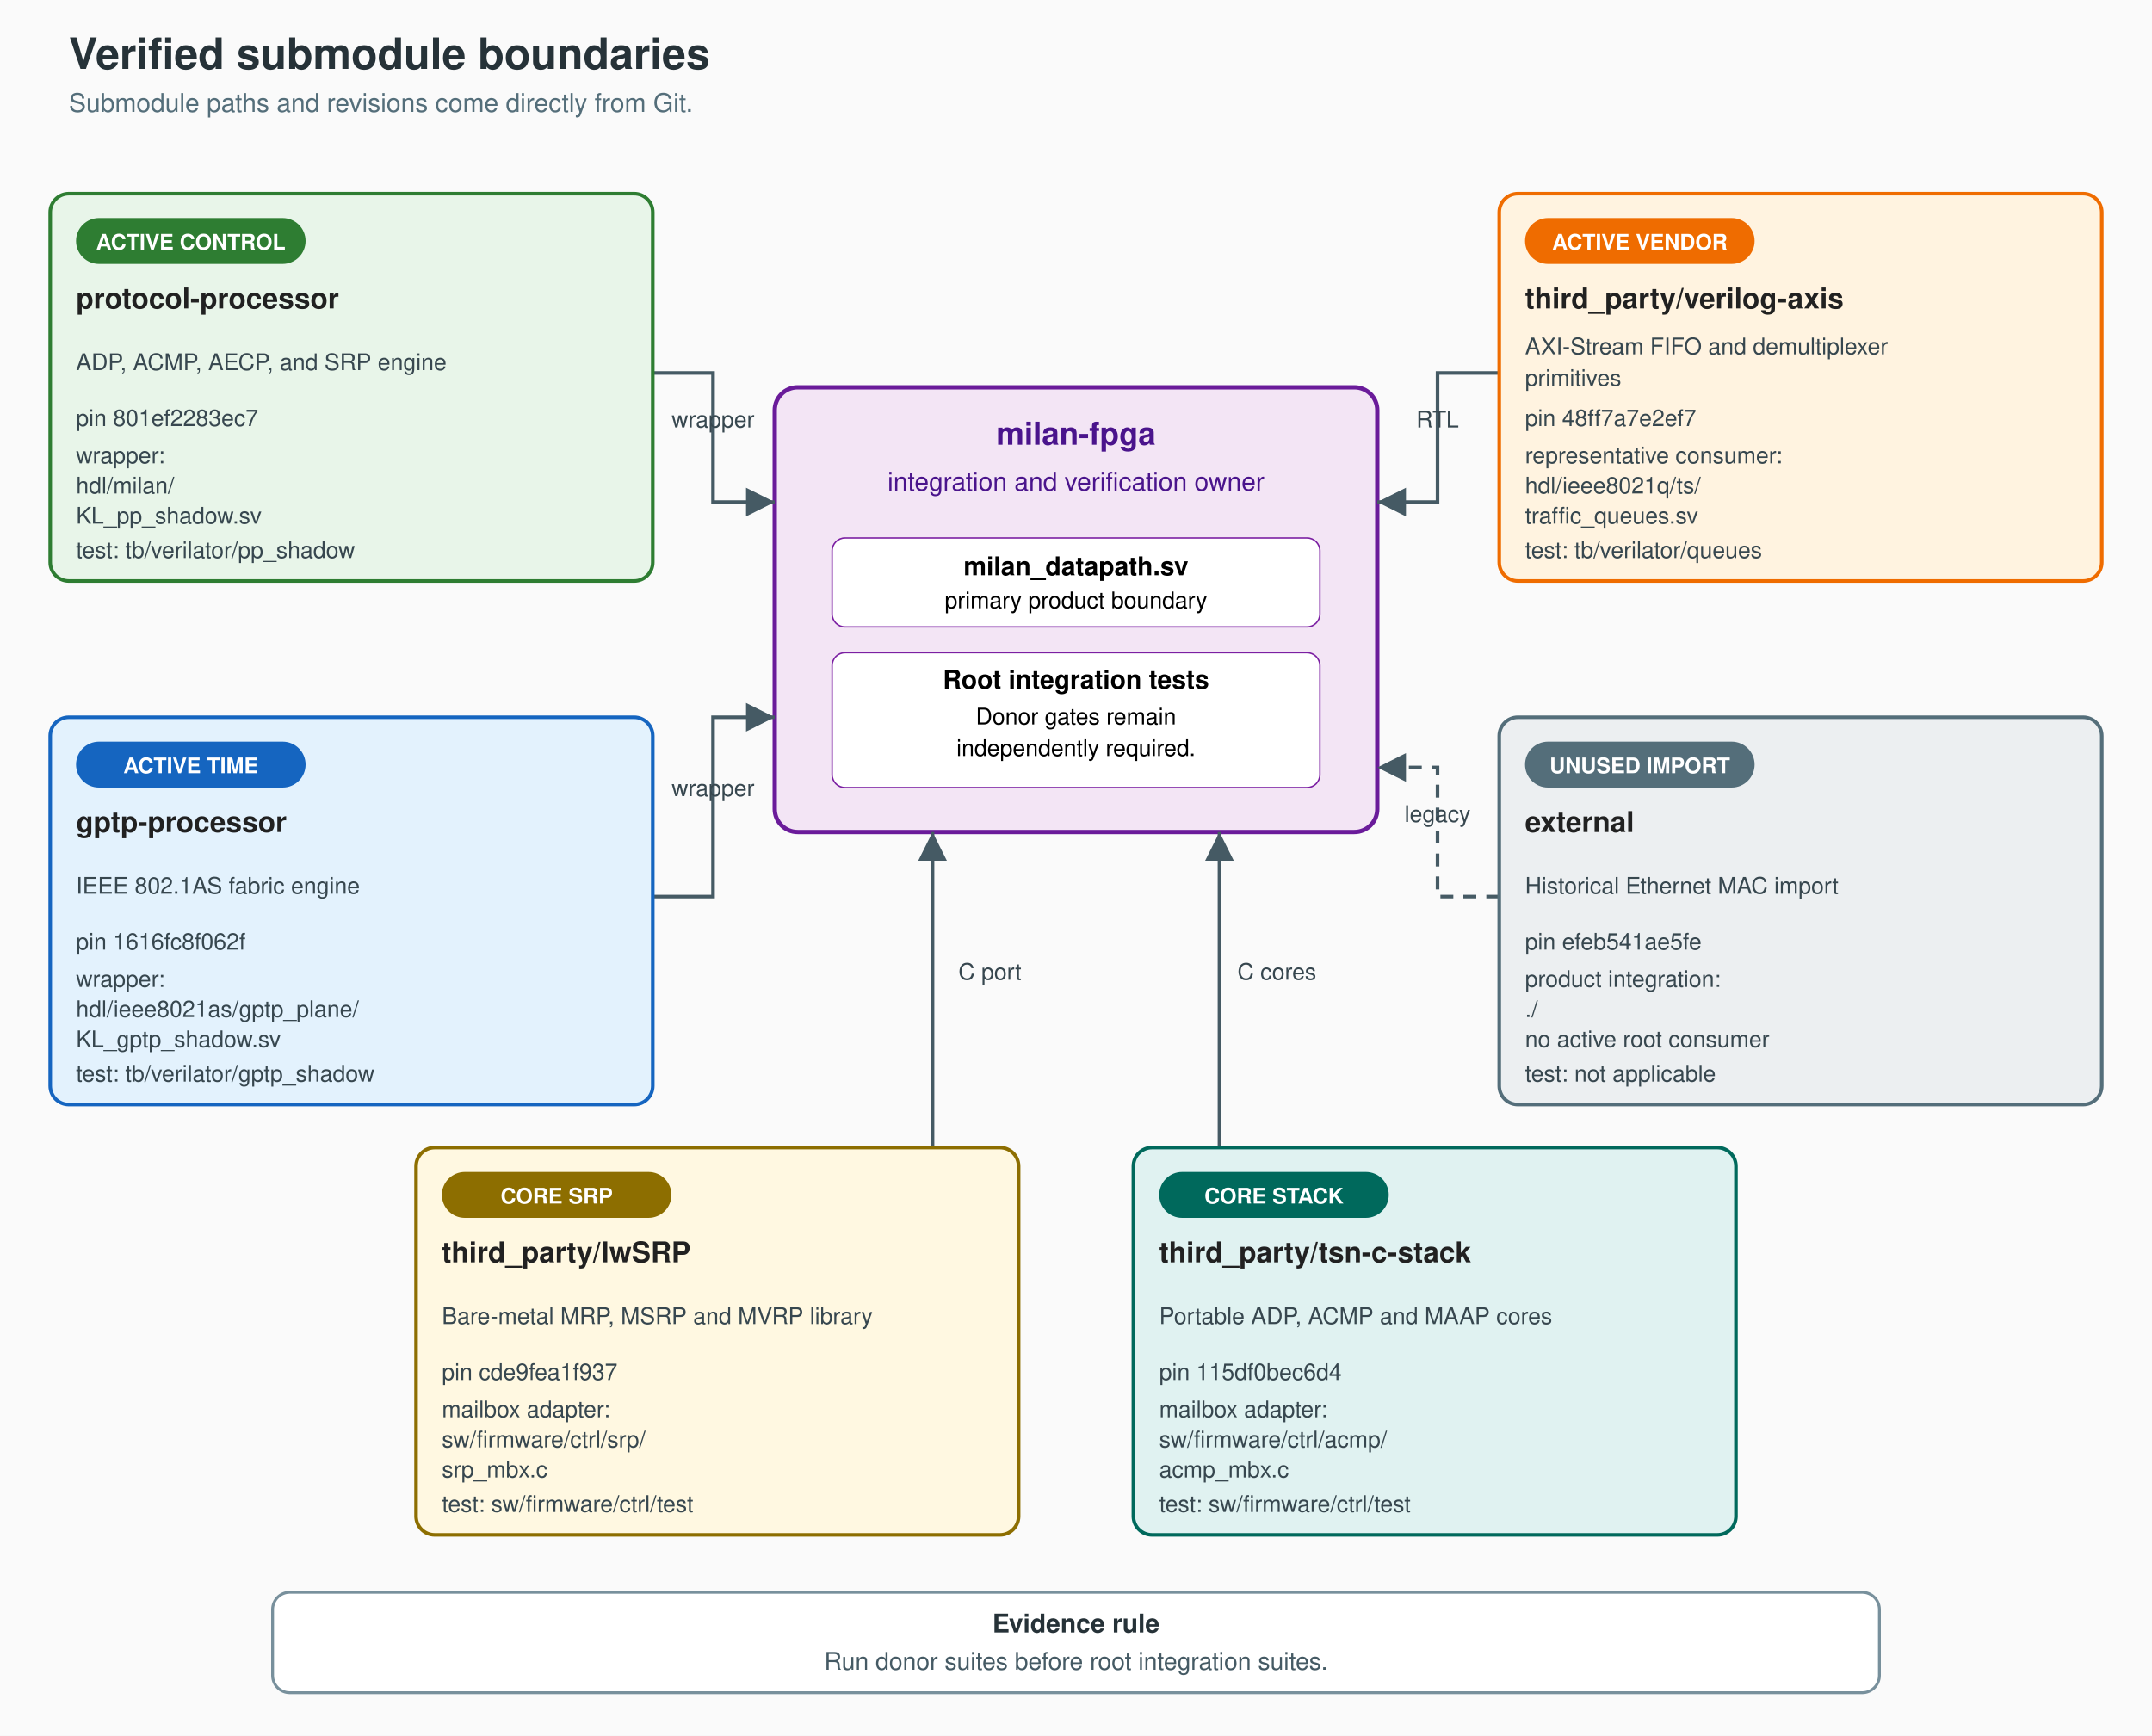
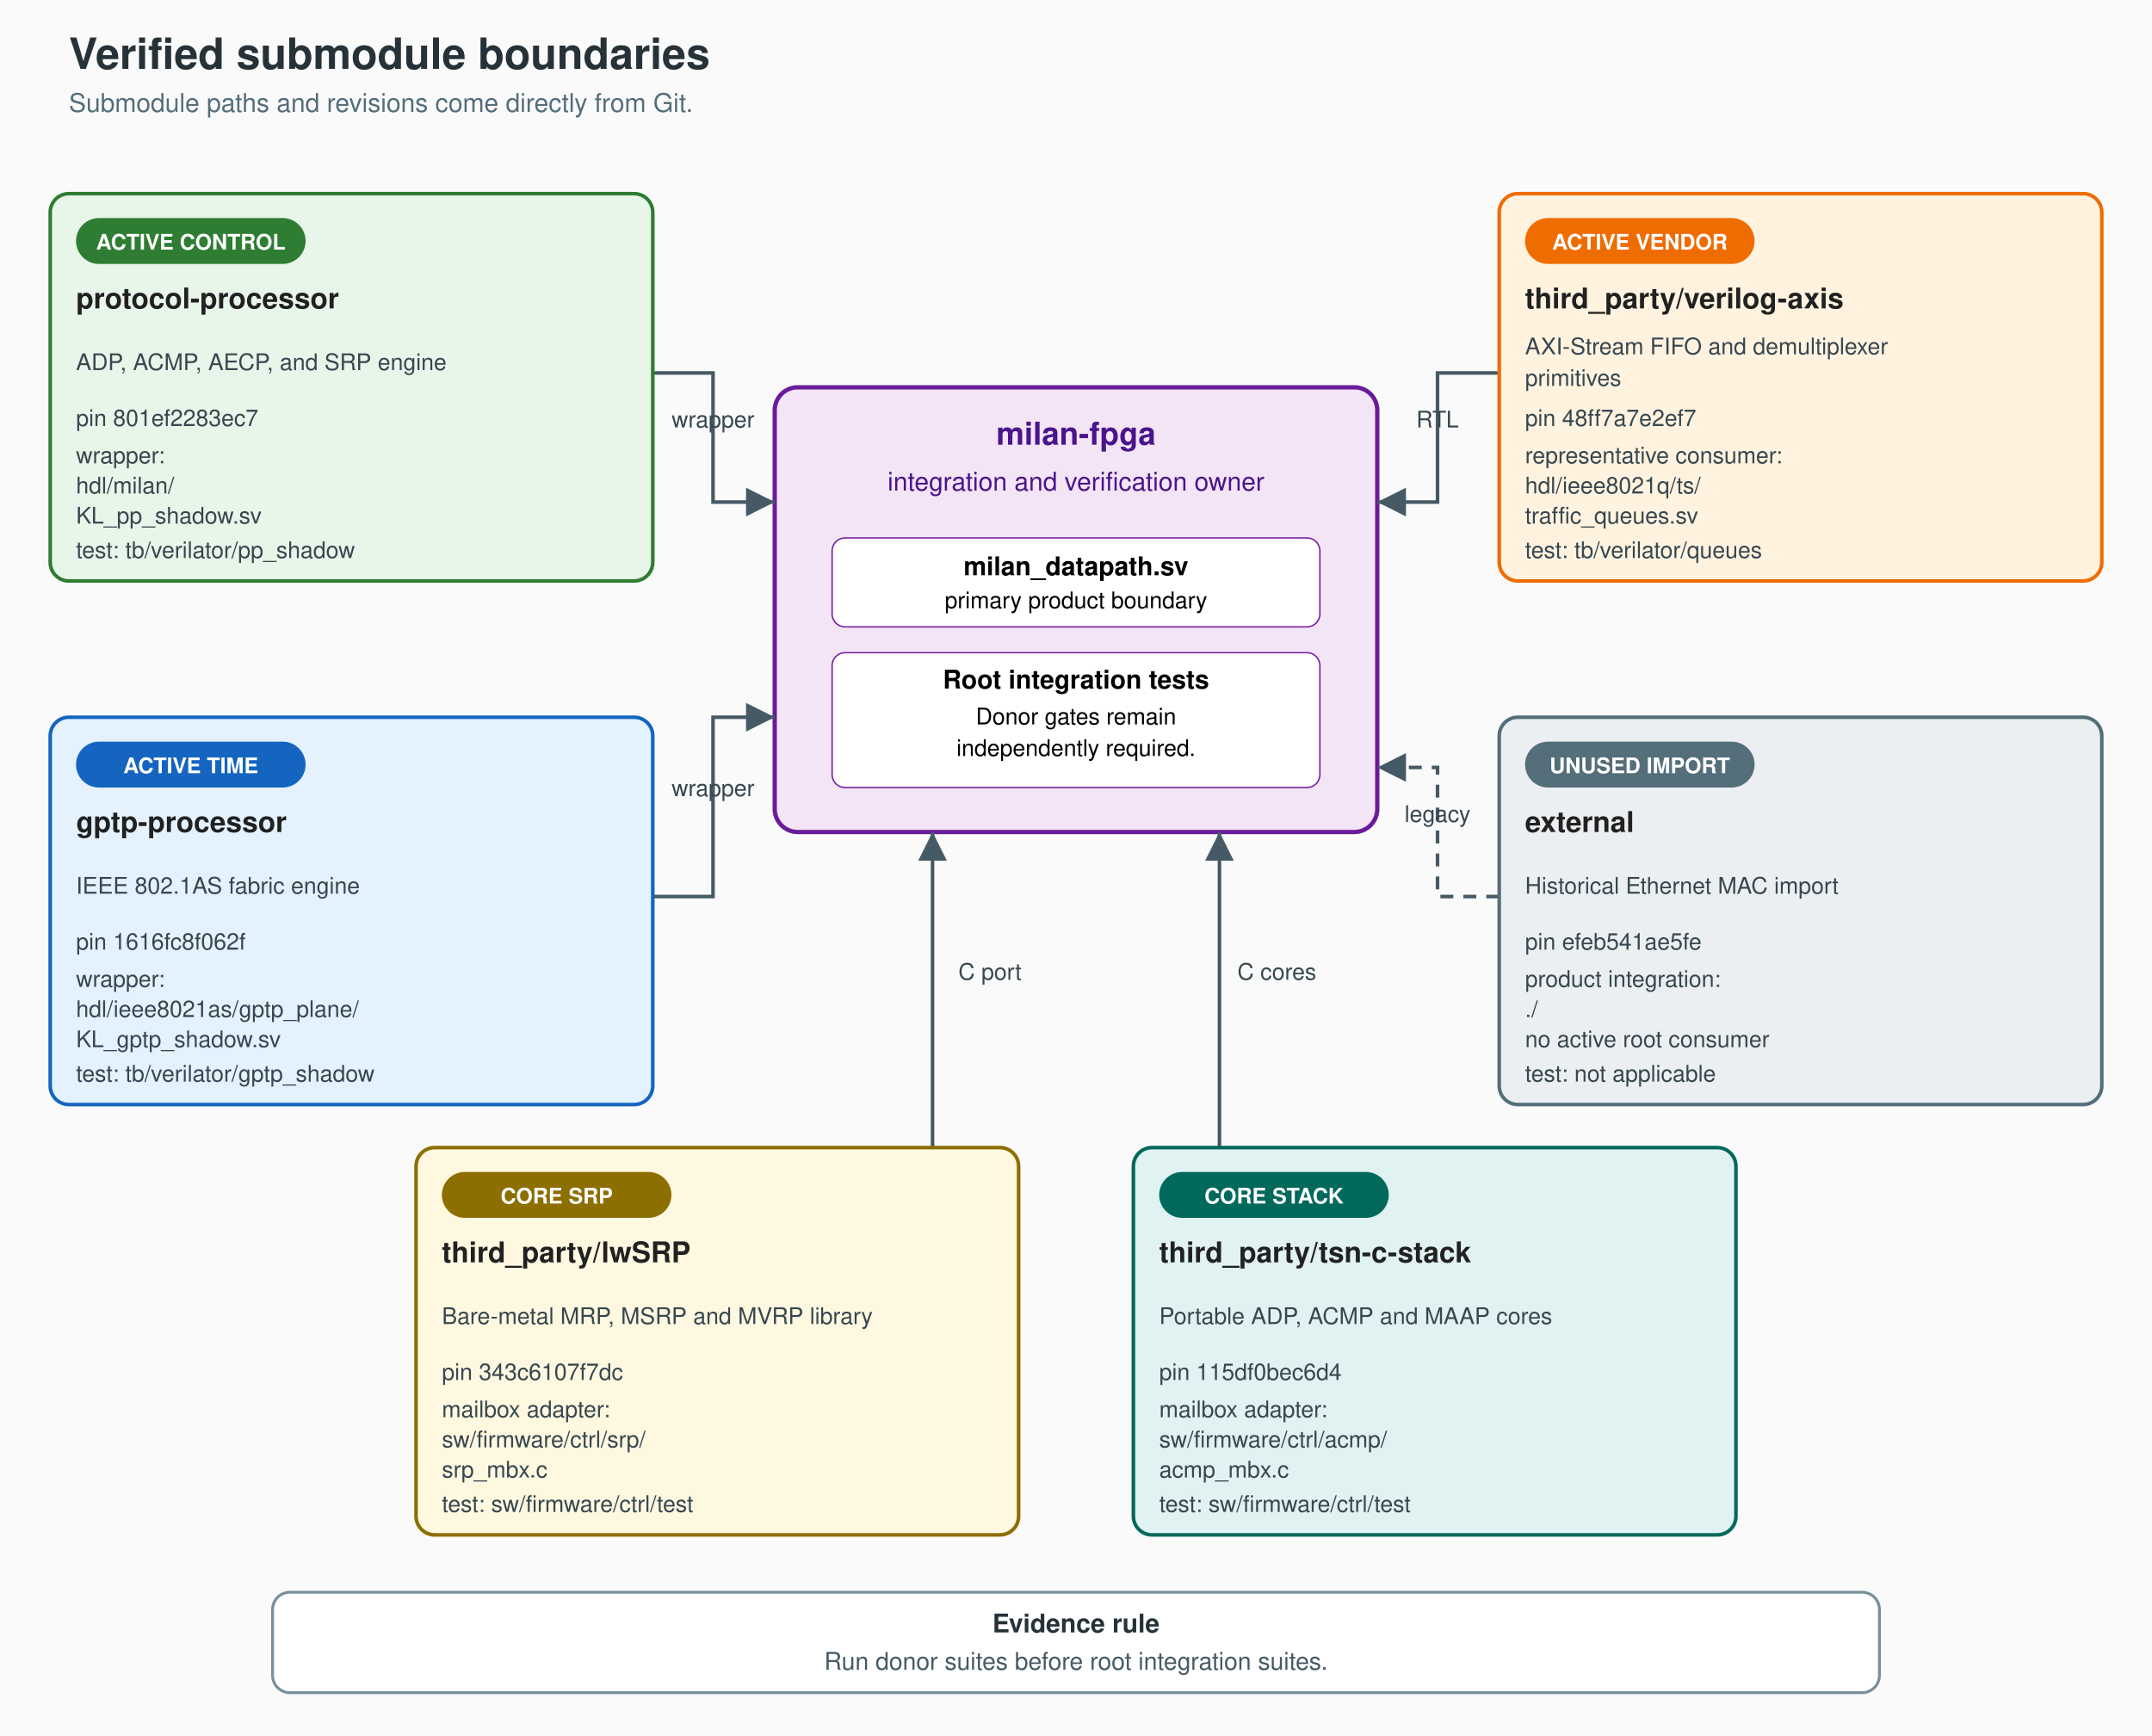
<svg xmlns="http://www.w3.org/2000/svg" width="1500" height="1210" viewBox="0 0 1500 1210" font-family="Helvetica,Arial,sans-serif">
  <rect width="1500" height="1210" fill="#FAFAFA" />
  <defs>
    <marker id="arrow" markerWidth="12" markerHeight="12" refX="8" refY="4" orient="auto">
      <path d="M0,0 L8,4 L0,8 Z" fill="#455A64" />
    </marker>
  </defs>
  <text x="48" y="48" font-size="30" font-weight="bold" fill="#263238">Verified submodule boundaries</text>
  <text x="48" y="78" font-size="18" fill="#546E7A">Submodule paths and revisions come directly from Git.</text>
  <rect x="540" y="270" width="420" height="310" rx="16" fill="#F3E5F5" stroke="#6A1B9A" stroke-width="3" />
  <text x="750" y="310" text-anchor="middle" font-size="22" font-weight="bold" fill="#4A148C">milan-fpga</text>
  <text x="750" y="342" text-anchor="middle" font-size="18" fill="#4A148C">integration and verification owner</text>
  <rect x="580" y="375" width="340" height="62" rx="9" fill="#FFFFFF" stroke="#7B1FA2" />
  <text x="750" y="401" text-anchor="middle" font-size="18" font-weight="bold">milan_datapath.sv</text>
  <text x="750" y="424" text-anchor="middle" font-size="16">primary product boundary</text>
  <rect x="580" y="455" width="340" height="94" rx="9" fill="#FFFFFF" stroke="#7B1FA2" />
  <text x="750" y="480" text-anchor="middle" font-size="18" font-weight="bold">Root integration tests</text>
  <text x="750" y="505" text-anchor="middle" font-size="16">Donor gates remain</text>
  <text x="750" y="527" text-anchor="middle" font-size="16">independently required.</text>
  <path d="M455,260 L497,260 L497,350 L540,350" fill="none" stroke="#455A64" stroke-width="2.5" marker-end="url(#arrow)" />
  <text x="497" y="298" text-anchor="middle" font-size="16" fill="#37474F">wrapper</text>
  <path d="M455,625 L497,625 L497,500 L540,500" fill="none" stroke="#455A64" stroke-width="2.5" marker-end="url(#arrow)" />
  <text x="497" y="555" text-anchor="middle" font-size="16" fill="#37474F">wrapper</text>
  <path d="M1045,260 L1002,260 L1002,350 L960,350" fill="none" stroke="#455A64" stroke-width="2.5" marker-end="url(#arrow)" />
  <text x="1002" y="298" text-anchor="middle" font-size="16" fill="#37474F">RTL</text>
  <path d="M1045,625 L1002,625 L1002,535 L960,535" fill="none" stroke="#455A64" stroke-width="2.5" marker-end="url(#arrow)" stroke-dasharray="9,7" />
  <text x="1002" y="573" text-anchor="middle" font-size="16" fill="#37474F">legacy</text>
  <path d="M650,800 L650,800 L650,580 L650,580" fill="none" stroke="#455A64" stroke-width="2.5" marker-end="url(#arrow)" />
  <text x="690" y="683" text-anchor="middle" font-size="16" fill="#37474F">C port</text>
  <path d="M850,800 L850,800 L850,580 L850,580" fill="none" stroke="#455A64" stroke-width="2.5" marker-end="url(#arrow)" />
  <text x="890" y="683" text-anchor="middle" font-size="16" fill="#37474F">C cores</text>
  <rect x="35" y="135" width="420" height="270" rx="13" fill="#E8F5E9" stroke="#2E7D32" stroke-width="2.5" />
  <rect x="53" y="152" width="160" height="32" rx="16" fill="#2E7D32" />
  <text x="133" y="174" text-anchor="middle" font-size="15" font-weight="bold" fill="#FFFFFF">ACTIVE CONTROL</text>
  <text x="53" y="215" font-size="20" font-weight="bold" fill="#212121">protocol-processor</text>
  <text x="53" y="258" font-size="16" fill="#37474F">ADP, ACMP, AECP, and SRP engine</text>
  <text x="53" y="297" font-size="16" fill="#37474F">pin 801ef2283ec7</text>
  <text x="53" y="323" font-size="16" fill="#37474F">wrapper:</text>
  <text x="53" y="344" font-size="16" fill="#37474F">hdl/milan/</text>
  <text x="53" y="365" font-size="16" fill="#37474F">KL_pp_shadow.sv</text>
  <text x="53" y="389" font-size="16" fill="#37474F">test: tb/verilator/pp_shadow</text>
  <rect x="35" y="500" width="420" height="270" rx="13" fill="#E3F2FD" stroke="#1565C0" stroke-width="2.5" />
  <rect x="53" y="517" width="160" height="32" rx="16" fill="#1565C0" />
  <text x="133" y="539" text-anchor="middle" font-size="15" font-weight="bold" fill="#FFFFFF">ACTIVE TIME</text>
  <text x="53" y="580" font-size="20" font-weight="bold" fill="#212121">gptp-processor</text>
  <text x="53" y="623" font-size="16" fill="#37474F">IEEE 802.1AS fabric engine</text>
  <text x="53" y="662" font-size="16" fill="#37474F">pin 1616fc8f062f</text>
  <text x="53" y="688" font-size="16" fill="#37474F">wrapper:</text>
  <text x="53" y="709" font-size="16" fill="#37474F">hdl/ieee8021as/gptp_plane/</text>
  <text x="53" y="730" font-size="16" fill="#37474F">KL_gptp_shadow.sv</text>
  <text x="53" y="754" font-size="16" fill="#37474F">test: tb/verilator/gptp_shadow</text>
  <rect x="1045" y="135" width="420" height="270" rx="13" fill="#FFF3E0" stroke="#EF6C00" stroke-width="2.5" />
  <rect x="1063" y="152" width="160" height="32" rx="16" fill="#EF6C00" />
  <text x="1143" y="174" text-anchor="middle" font-size="15" font-weight="bold" fill="#FFFFFF">ACTIVE VENDOR</text>
  <text x="1063" y="215" font-size="20" font-weight="bold" fill="#212121">third_party/verilog-axis</text>
  <text x="1063" y="247" font-size="16" fill="#37474F">AXI-Stream FIFO and demultiplexer</text>
  <text x="1063" y="269" font-size="16" fill="#37474F">primitives</text>
  <text x="1063" y="297" font-size="16" fill="#37474F">pin 48ff7a7e2ef7</text>
  <text x="1063" y="323" font-size="16" fill="#37474F">representative consumer:</text>
  <text x="1063" y="344" font-size="16" fill="#37474F">hdl/ieee8021q/ts/</text>
  <text x="1063" y="365" font-size="16" fill="#37474F">traffic_queues.sv</text>
  <text x="1063" y="389" font-size="16" fill="#37474F">test: tb/verilator/queues</text>
  <rect x="1045" y="500" width="420" height="270" rx="13" fill="#ECEFF1" stroke="#546E7A" stroke-width="2.5" />
  <rect x="1063" y="517" width="160" height="32" rx="16" fill="#546E7A" />
  <text x="1143" y="539" text-anchor="middle" font-size="15" font-weight="bold" fill="#FFFFFF">UNUSED IMPORT</text>
  <text x="1063" y="580" font-size="20" font-weight="bold" fill="#212121">external</text>
  <text x="1063" y="623" font-size="16" fill="#37474F">Historical Ethernet MAC import</text>
  <text x="1063" y="662" font-size="16" fill="#37474F">pin efeb541ae5fe</text>
  <text x="1063" y="688" font-size="16" fill="#37474F">product integration:</text>
  <text x="1063" y="709" font-size="16" fill="#37474F">./</text>
  <text x="1063" y="730" font-size="16" fill="#37474F">no active root consumer</text>
  <text x="1063" y="754" font-size="16" fill="#37474F">test: not applicable</text>
  <rect x="290" y="800" width="420" height="270" rx="13" fill="#FFF8E1" stroke="#8D6E00" stroke-width="2.5" />
  <rect x="308" y="817" width="160" height="32" rx="16" fill="#8D6E00" />
  <text x="388" y="839" text-anchor="middle" font-size="15" font-weight="bold" fill="#FFFFFF">CORE SRP</text>
  <text x="308" y="880" font-size="20" font-weight="bold" fill="#212121">third_party/lwSRP</text>
  <text x="308" y="923" font-size="16" fill="#37474F">Bare-metal MRP, MSRP and MVRP library</text>
-   <text x="308" y="962" font-size="16" fill="#37474F">pin cde9fea1f937</text>
+   <text x="308" y="962" font-size="16" fill="#37474F">pin 343c6107f7dc</text>
  <text x="308" y="988" font-size="16" fill="#37474F">mailbox adapter:</text>
  <text x="308" y="1009" font-size="16" fill="#37474F">sw/firmware/ctrl/srp/</text>
  <text x="308" y="1030" font-size="16" fill="#37474F">srp_mbx.c</text>
  <text x="308" y="1054" font-size="16" fill="#37474F">test: sw/firmware/ctrl/test</text>
  <rect x="790" y="800" width="420" height="270" rx="13" fill="#E0F2F1" stroke="#00695C" stroke-width="2.5" />
  <rect x="808" y="817" width="160" height="32" rx="16" fill="#00695C" />
  <text x="888" y="839" text-anchor="middle" font-size="15" font-weight="bold" fill="#FFFFFF">CORE STACK</text>
  <text x="808" y="880" font-size="20" font-weight="bold" fill="#212121">third_party/tsn-c-stack</text>
  <text x="808" y="923" font-size="16" fill="#37474F">Portable ADP, ACMP and MAAP cores</text>
  <text x="808" y="962" font-size="16" fill="#37474F">pin 115df0bec6d4</text>
  <text x="808" y="988" font-size="16" fill="#37474F">mailbox adapter:</text>
  <text x="808" y="1009" font-size="16" fill="#37474F">sw/firmware/ctrl/acmp/</text>
  <text x="808" y="1030" font-size="16" fill="#37474F">acmp_mbx.c</text>
  <text x="808" y="1054" font-size="16" fill="#37474F">test: sw/firmware/ctrl/test</text>
  <rect x="190" y="1110" width="1120" height="70" rx="12" fill="#FFFFFF" stroke="#78909C" stroke-width="2" />
  <text x="750" y="1138" text-anchor="middle" font-size="18" font-weight="bold" fill="#263238">Evidence rule</text>
  <text x="750" y="1164" text-anchor="middle" font-size="17" fill="#455A64">Run donor suites before root integration suites.</text>
</svg>
